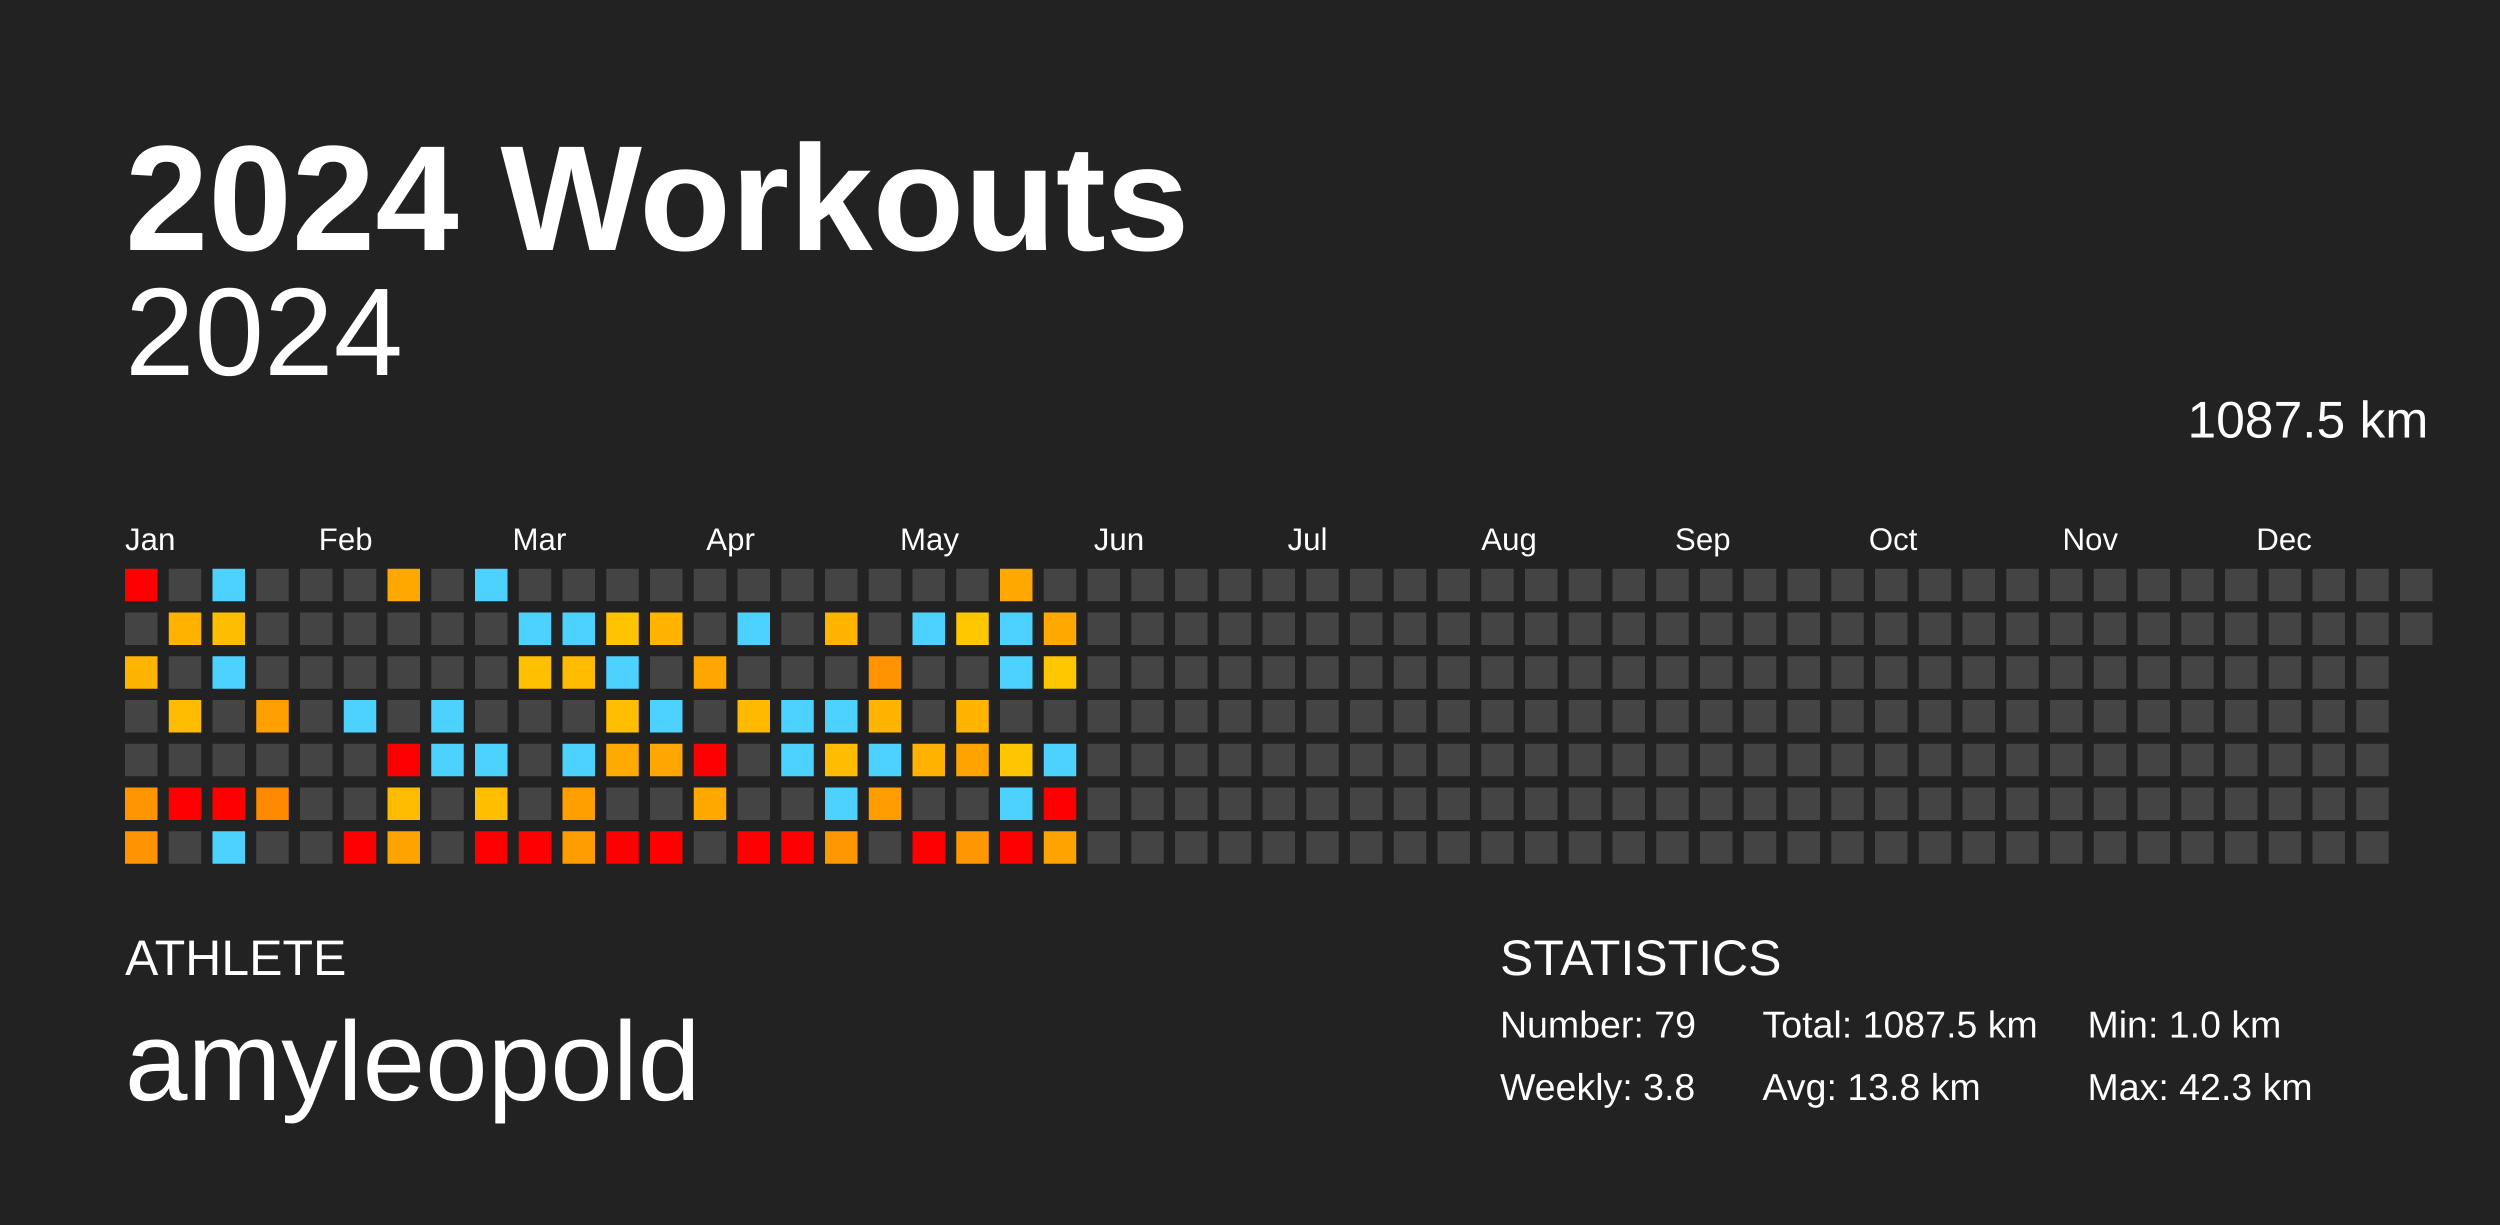
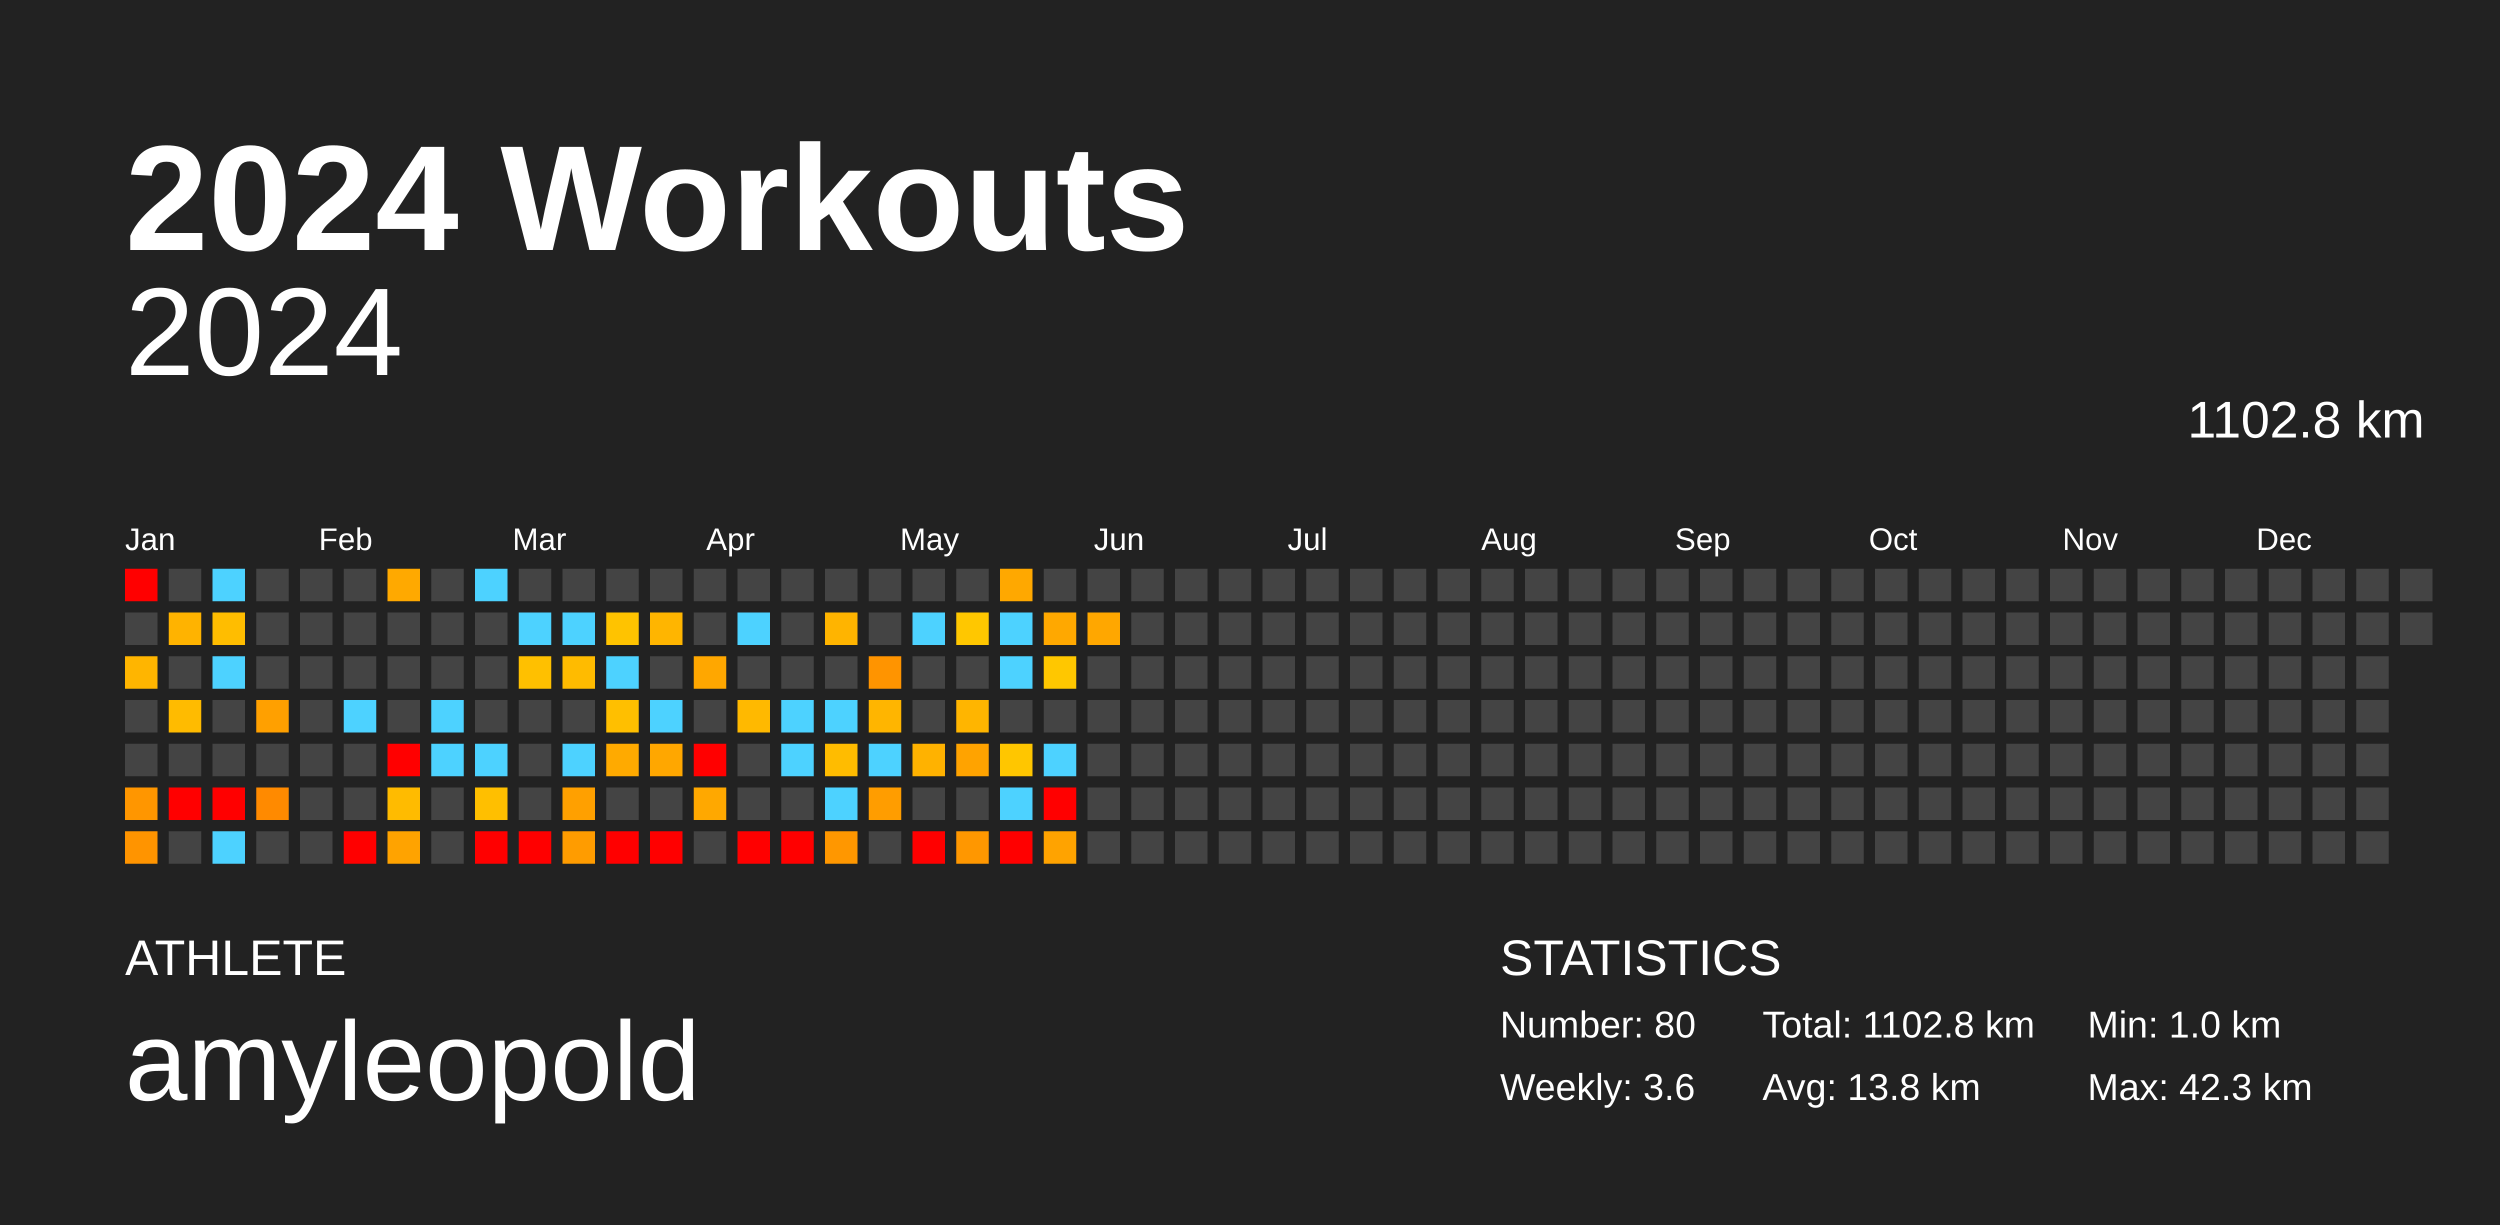
<svg xmlns="http://www.w3.org/2000/svg" baseProfile="full" height="98mm" version="1.1" viewBox="0,0,200,98" width="200mm">
  <defs />
  <rect fill="#222222" height="98" width="200" x="0" y="0" />
  <text fill="#FFFFFF" style="font-size:12px; font-family:Arial; font-weight:bold;" x="10" y="20">2024 Workouts</text>
  <text fill="#FFFFFF" style="font-size:4px; font-family:Arial" x="10" y="78">ATHLETE</text>
  <text fill="#FFFFFF" style="font-size:9px; font-family:Arial" x="10" y="88">amyleopold</text>
  <text fill="#FFFFFF" style="font-size:4px; font-family:Arial" x="120" y="78">STATISTICS</text>
-   <text fill="#FFFFFF" style="font-size:3px; font-family:Arial" x="120" y="83">Number: 79</text>
-   <text fill="#FFFFFF" style="font-size:3px; font-family:Arial" x="120" y="88">Weekly: 3.8</text>
-   <text fill="#FFFFFF" style="font-size:3px; font-family:Arial" x="141" y="83">Total: 1087.5 km</text>
+   <text fill="#FFFFFF" style="font-size:3px; font-family:Arial" x="120" y="83">Number: 80</text>
+   <text fill="#FFFFFF" style="font-size:3px; font-family:Arial" x="120" y="88">Weekly: 3.6</text>
+   <text fill="#FFFFFF" style="font-size:3px; font-family:Arial" x="141" y="83">Total: 1102.8 km</text>
  <text fill="#FFFFFF" style="font-size:3px; font-family:Arial" x="141" y="88">Avg: 13.8 km</text>
  <text fill="#FFFFFF" style="font-size:3px; font-family:Arial" x="167" y="83">Min: 1.0 km</text>
  <text fill="#FFFFFF" style="font-size:3px; font-family:Arial" x="167" y="88">Max: 42.3 km</text>
  <text alignment-baseline="hanging" fill="#FFFFFF" style="font-size:10.0px; font-family:Arial;" x="10" y="30">2024</text>
-   <text alignment-baseline="hanging" fill="#FFFFFF" style="font-size:4.125px; font-family:Arial;" x="175" y="35">1087.5 km</text>
+   <text alignment-baseline="hanging" fill="#FFFFFF" style="font-size:4.125px; font-family:Arial;" x="175" y="35">1102.8 km</text>
  <text fill="#FFFFFF" style="font-size:2.5px; font-family:Arial" x="10.0" y="44">Jan</text>
  <text fill="#FFFFFF" style="font-size:2.5px; font-family:Arial" x="25.5" y="44">Feb</text>
  <text fill="#FFFFFF" style="font-size:2.5px; font-family:Arial" x="41.0" y="44">Mar</text>
  <text fill="#FFFFFF" style="font-size:2.5px; font-family:Arial" x="56.5" y="44">Apr</text>
  <text fill="#FFFFFF" style="font-size:2.5px; font-family:Arial" x="72.0" y="44">May</text>
  <text fill="#FFFFFF" style="font-size:2.5px; font-family:Arial" x="87.5" y="44">Jun</text>
  <text fill="#FFFFFF" style="font-size:2.5px; font-family:Arial" x="103.0" y="44">Jul</text>
  <text fill="#FFFFFF" style="font-size:2.5px; font-family:Arial" x="118.5" y="44">Aug</text>
  <text fill="#FFFFFF" style="font-size:2.5px; font-family:Arial" x="134.0" y="44">Sep</text>
  <text fill="#FFFFFF" style="font-size:2.5px; font-family:Arial" x="149.5" y="44">Oct</text>
  <text fill="#FFFFFF" style="font-size:2.5px; font-family:Arial" x="165.0" y="44">Nov</text>
  <text fill="#FFFFFF" style="font-size:2.5px; font-family:Arial" x="180.5" y="44">Dec</text>
  <rect fill="red" height="2.6" width="2.6" x="10.0" y="45.5" />
  <rect fill="#444444" height="2.6" width="2.6" x="10.0" y="49.0" />
  <rect fill="#ffb500" height="2.6" width="2.6" x="10.0" y="52.5" />
  <rect fill="#444444" height="2.6" width="2.6" x="10.0" y="56.0" />
  <rect fill="#444444" height="2.6" width="2.6" x="10.0" y="59.5" />
  <rect fill="#ff9600" height="2.6" width="2.6" x="10.0" y="63.0" />
  <rect fill="#ff9400" height="2.6" width="2.6" x="10.0" y="66.5" />
  <rect fill="#444444" height="2.6" width="2.6" x="13.5" y="45.5" />
  <rect fill="#ffb300" height="2.6" width="2.6" x="13.5" y="49.0" />
  <rect fill="#444444" height="2.6" width="2.6" x="13.5" y="52.5" />
  <rect fill="#ffbb00" height="2.6" width="2.6" x="13.5" y="56.0" />
  <rect fill="#444444" height="2.6" width="2.6" x="13.5" y="59.5" />
  <rect fill="red" height="2.6" width="2.6" x="13.5" y="63.0" />
  <rect fill="#444444" height="2.6" width="2.6" x="13.5" y="66.5" />
  <rect fill="#4dd2ff" height="2.6" width="2.6" x="17.0" y="45.5" />
  <rect fill="#ffbd00" height="2.6" width="2.6" x="17.0" y="49.0" />
  <rect fill="#4dd2ff" height="2.6" width="2.6" x="17.0" y="52.5" />
  <rect fill="#444444" height="2.6" width="2.6" x="17.0" y="56.0" />
  <rect fill="#444444" height="2.6" width="2.6" x="17.0" y="59.5" />
  <rect fill="red" height="2.6" width="2.6" x="17.0" y="63.0" />
  <rect fill="#4dd2ff" height="2.6" width="2.6" x="17.0" y="66.5" />
  <rect fill="#444444" height="2.6" width="2.6" x="20.5" y="45.5" />
  <rect fill="#444444" height="2.6" width="2.6" x="20.5" y="49.0" />
  <rect fill="#444444" height="2.6" width="2.6" x="20.5" y="52.5" />
  <rect fill="#ffa000" height="2.6" width="2.6" x="20.5" y="56.0" />
  <rect fill="#444444" height="2.6" width="2.6" x="20.5" y="59.5" />
  <rect fill="#ff8a00" height="2.6" width="2.6" x="20.5" y="63.0" />
  <rect fill="#444444" height="2.6" width="2.6" x="20.5" y="66.5" />
  <rect fill="#444444" height="2.6" width="2.6" x="24.0" y="45.5" />
  <rect fill="#444444" height="2.6" width="2.6" x="24.0" y="49.0" />
  <rect fill="#444444" height="2.6" width="2.6" x="24.0" y="52.5" />
  <rect fill="#444444" height="2.6" width="2.6" x="24.0" y="56.0" />
  <rect fill="#444444" height="2.6" width="2.6" x="24.0" y="59.5" />
  <rect fill="#444444" height="2.6" width="2.6" x="24.0" y="63.0" />
  <rect fill="#444444" height="2.6" width="2.6" x="24.0" y="66.5" />
  <rect fill="#444444" height="2.6" width="2.6" x="27.5" y="45.5" />
  <rect fill="#444444" height="2.6" width="2.6" x="27.5" y="49.0" />
  <rect fill="#444444" height="2.6" width="2.6" x="27.5" y="52.5" />
  <rect fill="#4dd2ff" height="2.6" width="2.6" x="27.5" y="56.0" />
  <rect fill="#444444" height="2.6" width="2.6" x="27.5" y="59.5" />
  <rect fill="#444444" height="2.6" width="2.6" x="27.5" y="63.0" />
  <rect fill="red" height="2.6" width="2.6" x="27.5" y="66.5" />
  <rect fill="#ffa900" height="2.6" width="2.6" x="31.0" y="45.5" />
  <rect fill="#444444" height="2.6" width="2.6" x="31.0" y="49.0" />
  <rect fill="#444444" height="2.6" width="2.6" x="31.0" y="52.5" />
  <rect fill="#444444" height="2.6" width="2.6" x="31.0" y="56.0" />
  <rect fill="red" height="2.6" width="2.6" x="31.0" y="59.5" />
  <rect fill="#ffbb00" height="2.6" width="2.6" x="31.0" y="63.0" />
  <rect fill="#ffa300" height="2.6" width="2.6" x="31.0" y="66.5" />
  <rect fill="#444444" height="2.6" width="2.6" x="34.5" y="45.5" />
  <rect fill="#444444" height="2.6" width="2.6" x="34.5" y="49.0" />
  <rect fill="#444444" height="2.6" width="2.6" x="34.5" y="52.5" />
  <rect fill="#4dd2ff" height="2.6" width="2.6" x="34.5" y="56.0" />
  <rect fill="#4dd2ff" height="2.6" width="2.6" x="34.5" y="59.5" />
  <rect fill="#444444" height="2.6" width="2.6" x="34.5" y="63.0" />
  <rect fill="#444444" height="2.6" width="2.6" x="34.5" y="66.5" />
  <rect fill="#4dd2ff" height="2.6" width="2.6" x="38.0" y="45.5" />
  <rect fill="#444444" height="2.6" width="2.6" x="38.0" y="49.0" />
  <rect fill="#444444" height="2.6" width="2.6" x="38.0" y="52.5" />
  <rect fill="#444444" height="2.6" width="2.6" x="38.0" y="56.0" />
  <rect fill="#4dd2ff" height="2.6" width="2.6" x="38.0" y="59.5" />
  <rect fill="#ffbf00" height="2.6" width="2.6" x="38.0" y="63.0" />
  <rect fill="red" height="2.6" width="2.6" x="38.0" y="66.5" />
  <rect fill="#444444" height="2.6" width="2.6" x="41.5" y="45.5" />
  <rect fill="#4dd2ff" height="2.6" width="2.6" x="41.5" y="49.0" />
  <rect fill="#ffc000" height="2.6" width="2.6" x="41.5" y="52.5" />
  <rect fill="#444444" height="2.6" width="2.6" x="41.5" y="56.0" />
  <rect fill="#444444" height="2.6" width="2.6" x="41.5" y="59.5" />
  <rect fill="#444444" height="2.6" width="2.6" x="41.5" y="63.0" />
  <rect fill="red" height="2.6" width="2.6" x="41.5" y="66.5" />
  <rect fill="#444444" height="2.6" width="2.6" x="45.0" y="45.5" />
  <rect fill="#4dd2ff" height="2.6" width="2.6" x="45.0" y="49.0" />
  <rect fill="#ffbb00" height="2.6" width="2.6" x="45.0" y="52.5" />
  <rect fill="#444444" height="2.6" width="2.6" x="45.0" y="56.0" />
  <rect fill="#4dd2ff" height="2.6" width="2.6" x="45.0" y="59.5" />
  <rect fill="#ffa000" height="2.6" width="2.6" x="45.0" y="63.0" />
  <rect fill="#ff9c00" height="2.6" width="2.6" x="45.0" y="66.5" />
  <rect fill="#444444" height="2.6" width="2.6" x="48.5" y="45.5" />
  <rect fill="#ffc300" height="2.6" width="2.6" x="48.5" y="49.0" />
  <rect fill="#4dd2ff" height="2.6" width="2.6" x="48.5" y="52.5" />
  <rect fill="#ffbf00" height="2.6" width="2.6" x="48.5" y="56.0" />
  <rect fill="#ffaa00" height="2.6" width="2.6" x="48.5" y="59.5" />
  <rect fill="#444444" height="2.6" width="2.6" x="48.5" y="63.0" />
  <rect fill="red" height="2.6" width="2.6" x="48.5" y="66.5" />
  <rect fill="#444444" height="2.6" width="2.6" x="52.0" y="45.5" />
  <rect fill="#ffb500" height="2.6" width="2.6" x="52.0" y="49.0" />
  <rect fill="#444444" height="2.6" width="2.6" x="52.0" y="52.5" />
  <rect fill="#4dd2ff" height="2.6" width="2.6" x="52.0" y="56.0" />
  <rect fill="#ffa700" height="2.6" width="2.6" x="52.0" y="59.5" />
  <rect fill="#444444" height="2.6" width="2.6" x="52.0" y="63.0" />
  <rect fill="red" height="2.6" width="2.6" x="52.0" y="66.5" />
  <rect fill="#444444" height="2.6" width="2.6" x="55.5" y="45.5" />
  <rect fill="#444444" height="2.6" width="2.6" x="55.5" y="49.0" />
  <rect fill="#ffa700" height="2.6" width="2.6" x="55.5" y="52.5" />
  <rect fill="#444444" height="2.6" width="2.6" x="55.5" y="56.0" />
  <rect fill="red" height="2.6" width="2.6" x="55.5" y="59.5" />
  <rect fill="#ffa800" height="2.6" width="2.6" x="55.5" y="63.0" />
  <rect fill="#444444" height="2.6" width="2.6" x="55.5" y="66.5" />
  <rect fill="#444444" height="2.6" width="2.6" x="59.0" y="45.5" />
  <rect fill="#4dd2ff" height="2.6" width="2.6" x="59.0" y="49.0" />
  <rect fill="#444444" height="2.6" width="2.6" x="59.0" y="52.5" />
  <rect fill="#ffb900" height="2.6" width="2.6" x="59.0" y="56.0" />
  <rect fill="#444444" height="2.6" width="2.6" x="59.0" y="59.5" />
  <rect fill="#444444" height="2.6" width="2.6" x="59.0" y="63.0" />
  <rect fill="red" height="2.6" width="2.6" x="59.0" y="66.5" />
  <rect fill="#444444" height="2.6" width="2.6" x="62.5" y="45.5" />
  <rect fill="#444444" height="2.6" width="2.6" x="62.5" y="49.0" />
  <rect fill="#444444" height="2.6" width="2.6" x="62.5" y="52.5" />
  <rect fill="#4dd2ff" height="2.6" width="2.6" x="62.5" y="56.0" />
  <rect fill="#4dd2ff" height="2.6" width="2.6" x="62.5" y="59.5" />
  <rect fill="#444444" height="2.6" width="2.6" x="62.5" y="63.0" />
  <rect fill="red" height="2.6" width="2.6" x="62.5" y="66.5" />
  <rect fill="#444444" height="2.6" width="2.6" x="66.0" y="45.5" />
  <rect fill="#ffb400" height="2.6" width="2.6" x="66.0" y="49.0" />
  <rect fill="#444444" height="2.6" width="2.6" x="66.0" y="52.5" />
  <rect fill="#4dd2ff" height="2.6" width="2.6" x="66.0" y="56.0" />
  <rect fill="#ffbc00" height="2.6" width="2.6" x="66.0" y="59.5" />
  <rect fill="#4dd2ff" height="2.6" width="2.6" x="66.0" y="63.0" />
  <rect fill="#ff9700" height="2.6" width="2.6" x="66.0" y="66.5" />
  <rect fill="#444444" height="2.6" width="2.6" x="69.5" y="45.5" />
  <rect fill="#444444" height="2.6" width="2.6" x="69.5" y="49.0" />
  <rect fill="#ff9400" height="2.6" width="2.6" x="69.5" y="52.5" />
  <rect fill="#ffb500" height="2.6" width="2.6" x="69.5" y="56.0" />
  <rect fill="#4dd2ff" height="2.6" width="2.6" x="69.5" y="59.5" />
  <rect fill="#ff9d00" height="2.6" width="2.6" x="69.5" y="63.0" />
  <rect fill="#444444" height="2.6" width="2.6" x="69.5" y="66.5" />
  <rect fill="#444444" height="2.6" width="2.6" x="73.0" y="45.5" />
  <rect fill="#4dd2ff" height="2.6" width="2.6" x="73.0" y="49.0" />
  <rect fill="#444444" height="2.6" width="2.6" x="73.0" y="52.5" />
  <rect fill="#444444" height="2.6" width="2.6" x="73.0" y="56.0" />
  <rect fill="#ffb200" height="2.6" width="2.6" x="73.0" y="59.5" />
  <rect fill="#444444" height="2.6" width="2.6" x="73.0" y="63.0" />
  <rect fill="red" height="2.6" width="2.6" x="73.0" y="66.5" />
  <rect fill="#444444" height="2.6" width="2.6" x="76.5" y="45.5" />
  <rect fill="#ffc700" height="2.6" width="2.6" x="76.5" y="49.0" />
  <rect fill="#444444" height="2.6" width="2.6" x="76.5" y="52.5" />
  <rect fill="#ffb500" height="2.6" width="2.6" x="76.5" y="56.0" />
  <rect fill="#ffa300" height="2.6" width="2.6" x="76.5" y="59.5" />
  <rect fill="#444444" height="2.6" width="2.6" x="76.5" y="63.0" />
  <rect fill="#ff9700" height="2.6" width="2.6" x="76.5" y="66.5" />
  <rect fill="#ffa800" height="2.6" width="2.6" x="80.0" y="45.5" />
  <rect fill="#4dd2ff" height="2.6" width="2.6" x="80.0" y="49.0" />
  <rect fill="#4dd2ff" height="2.6" width="2.6" x="80.0" y="52.5" />
  <rect fill="#444444" height="2.6" width="2.6" x="80.0" y="56.0" />
  <rect fill="#ffc600" height="2.6" width="2.6" x="80.0" y="59.5" />
  <rect fill="#4dd2ff" height="2.6" width="2.6" x="80.0" y="63.0" />
  <rect fill="red" height="2.6" width="2.6" x="80.0" y="66.5" />
  <rect fill="#444444" height="2.6" width="2.6" x="83.5" y="45.5" />
  <rect fill="#ffa800" height="2.6" width="2.6" x="83.5" y="49.0" />
  <rect fill="#ffc700" height="2.6" width="2.6" x="83.5" y="52.5" />
  <rect fill="#444444" height="2.6" width="2.6" x="83.5" y="56.0" />
  <rect fill="#4dd2ff" height="2.6" width="2.6" x="83.5" y="59.5" />
  <rect fill="red" height="2.6" width="2.6" x="83.5" y="63.0" />
  <rect fill="#ffa300" height="2.6" width="2.6" x="83.5" y="66.5" />
  <rect fill="#444444" height="2.6" width="2.6" x="87.0" y="45.5" />
-   <rect fill="#444444" height="2.6" width="2.6" x="87.0" y="49.0" />
+   <rect fill="#ffa700" height="2.6" width="2.6" x="87.0" y="49.0" />
  <rect fill="#444444" height="2.6" width="2.6" x="87.0" y="52.5" />
  <rect fill="#444444" height="2.6" width="2.6" x="87.0" y="56.0" />
  <rect fill="#444444" height="2.6" width="2.6" x="87.0" y="59.5" />
  <rect fill="#444444" height="2.6" width="2.6" x="87.0" y="63.0" />
  <rect fill="#444444" height="2.6" width="2.6" x="87.0" y="66.5" />
  <rect fill="#444444" height="2.6" width="2.6" x="90.5" y="45.5" />
  <rect fill="#444444" height="2.6" width="2.6" x="90.5" y="49.0" />
  <rect fill="#444444" height="2.6" width="2.6" x="90.5" y="52.5" />
  <rect fill="#444444" height="2.6" width="2.6" x="90.5" y="56.0" />
  <rect fill="#444444" height="2.6" width="2.6" x="90.5" y="59.5" />
  <rect fill="#444444" height="2.6" width="2.6" x="90.5" y="63.0" />
  <rect fill="#444444" height="2.6" width="2.6" x="90.5" y="66.5" />
  <rect fill="#444444" height="2.6" width="2.6" x="94.0" y="45.5" />
  <rect fill="#444444" height="2.6" width="2.6" x="94.0" y="49.0" />
  <rect fill="#444444" height="2.6" width="2.6" x="94.0" y="52.5" />
  <rect fill="#444444" height="2.6" width="2.6" x="94.0" y="56.0" />
  <rect fill="#444444" height="2.6" width="2.6" x="94.0" y="59.5" />
  <rect fill="#444444" height="2.6" width="2.6" x="94.0" y="63.0" />
  <rect fill="#444444" height="2.6" width="2.6" x="94.0" y="66.5" />
  <rect fill="#444444" height="2.6" width="2.6" x="97.5" y="45.5" />
  <rect fill="#444444" height="2.6" width="2.6" x="97.5" y="49.0" />
  <rect fill="#444444" height="2.6" width="2.6" x="97.5" y="52.5" />
  <rect fill="#444444" height="2.6" width="2.6" x="97.5" y="56.0" />
  <rect fill="#444444" height="2.6" width="2.6" x="97.5" y="59.5" />
  <rect fill="#444444" height="2.6" width="2.6" x="97.5" y="63.0" />
  <rect fill="#444444" height="2.6" width="2.6" x="97.5" y="66.5" />
  <rect fill="#444444" height="2.6" width="2.6" x="101.0" y="45.5" />
  <rect fill="#444444" height="2.6" width="2.6" x="101.0" y="49.0" />
  <rect fill="#444444" height="2.6" width="2.6" x="101.0" y="52.5" />
  <rect fill="#444444" height="2.6" width="2.6" x="101.0" y="56.0" />
  <rect fill="#444444" height="2.6" width="2.6" x="101.0" y="59.5" />
  <rect fill="#444444" height="2.6" width="2.6" x="101.0" y="63.0" />
  <rect fill="#444444" height="2.6" width="2.6" x="101.0" y="66.5" />
  <rect fill="#444444" height="2.6" width="2.6" x="104.5" y="45.5" />
  <rect fill="#444444" height="2.6" width="2.6" x="104.5" y="49.0" />
  <rect fill="#444444" height="2.6" width="2.6" x="104.5" y="52.5" />
  <rect fill="#444444" height="2.6" width="2.6" x="104.5" y="56.0" />
  <rect fill="#444444" height="2.6" width="2.6" x="104.5" y="59.5" />
  <rect fill="#444444" height="2.6" width="2.6" x="104.5" y="63.0" />
  <rect fill="#444444" height="2.6" width="2.6" x="104.5" y="66.5" />
  <rect fill="#444444" height="2.6" width="2.6" x="108.0" y="45.5" />
  <rect fill="#444444" height="2.6" width="2.6" x="108.0" y="49.0" />
  <rect fill="#444444" height="2.6" width="2.6" x="108.0" y="52.5" />
  <rect fill="#444444" height="2.6" width="2.6" x="108.0" y="56.0" />
  <rect fill="#444444" height="2.6" width="2.6" x="108.0" y="59.5" />
  <rect fill="#444444" height="2.6" width="2.6" x="108.0" y="63.0" />
  <rect fill="#444444" height="2.6" width="2.6" x="108.0" y="66.5" />
  <rect fill="#444444" height="2.6" width="2.6" x="111.5" y="45.5" />
  <rect fill="#444444" height="2.6" width="2.6" x="111.5" y="49.0" />
  <rect fill="#444444" height="2.6" width="2.6" x="111.5" y="52.5" />
  <rect fill="#444444" height="2.6" width="2.6" x="111.5" y="56.0" />
  <rect fill="#444444" height="2.6" width="2.6" x="111.5" y="59.5" />
  <rect fill="#444444" height="2.6" width="2.6" x="111.5" y="63.0" />
  <rect fill="#444444" height="2.6" width="2.6" x="111.5" y="66.5" />
  <rect fill="#444444" height="2.6" width="2.6" x="115.0" y="45.5" />
  <rect fill="#444444" height="2.6" width="2.6" x="115.0" y="49.0" />
  <rect fill="#444444" height="2.6" width="2.6" x="115.0" y="52.5" />
  <rect fill="#444444" height="2.6" width="2.6" x="115.0" y="56.0" />
  <rect fill="#444444" height="2.6" width="2.6" x="115.0" y="59.5" />
  <rect fill="#444444" height="2.6" width="2.6" x="115.0" y="63.0" />
  <rect fill="#444444" height="2.6" width="2.6" x="115.0" y="66.5" />
  <rect fill="#444444" height="2.6" width="2.6" x="118.5" y="45.5" />
  <rect fill="#444444" height="2.6" width="2.6" x="118.5" y="49.0" />
  <rect fill="#444444" height="2.6" width="2.6" x="118.5" y="52.5" />
  <rect fill="#444444" height="2.6" width="2.6" x="118.5" y="56.0" />
  <rect fill="#444444" height="2.6" width="2.6" x="118.5" y="59.5" />
  <rect fill="#444444" height="2.6" width="2.6" x="118.5" y="63.0" />
  <rect fill="#444444" height="2.6" width="2.6" x="118.5" y="66.5" />
  <rect fill="#444444" height="2.6" width="2.6" x="122.0" y="45.5" />
  <rect fill="#444444" height="2.6" width="2.6" x="122.0" y="49.0" />
  <rect fill="#444444" height="2.6" width="2.6" x="122.0" y="52.5" />
  <rect fill="#444444" height="2.6" width="2.6" x="122.0" y="56.0" />
  <rect fill="#444444" height="2.6" width="2.6" x="122.0" y="59.5" />
  <rect fill="#444444" height="2.6" width="2.6" x="122.0" y="63.0" />
  <rect fill="#444444" height="2.6" width="2.6" x="122.0" y="66.5" />
  <rect fill="#444444" height="2.6" width="2.6" x="125.5" y="45.5" />
  <rect fill="#444444" height="2.6" width="2.6" x="125.5" y="49.0" />
  <rect fill="#444444" height="2.6" width="2.6" x="125.5" y="52.5" />
  <rect fill="#444444" height="2.6" width="2.6" x="125.5" y="56.0" />
  <rect fill="#444444" height="2.6" width="2.6" x="125.5" y="59.5" />
  <rect fill="#444444" height="2.6" width="2.6" x="125.5" y="63.0" />
  <rect fill="#444444" height="2.6" width="2.6" x="125.5" y="66.5" />
  <rect fill="#444444" height="2.6" width="2.6" x="129.0" y="45.5" />
  <rect fill="#444444" height="2.6" width="2.6" x="129.0" y="49.0" />
  <rect fill="#444444" height="2.6" width="2.6" x="129.0" y="52.5" />
  <rect fill="#444444" height="2.6" width="2.6" x="129.0" y="56.0" />
  <rect fill="#444444" height="2.6" width="2.6" x="129.0" y="59.5" />
  <rect fill="#444444" height="2.6" width="2.6" x="129.0" y="63.0" />
  <rect fill="#444444" height="2.6" width="2.6" x="129.0" y="66.5" />
  <rect fill="#444444" height="2.6" width="2.6" x="132.5" y="45.5" />
  <rect fill="#444444" height="2.6" width="2.6" x="132.5" y="49.0" />
  <rect fill="#444444" height="2.6" width="2.6" x="132.5" y="52.5" />
  <rect fill="#444444" height="2.6" width="2.6" x="132.5" y="56.0" />
  <rect fill="#444444" height="2.6" width="2.6" x="132.5" y="59.5" />
  <rect fill="#444444" height="2.6" width="2.6" x="132.5" y="63.0" />
  <rect fill="#444444" height="2.6" width="2.6" x="132.5" y="66.5" />
  <rect fill="#444444" height="2.6" width="2.6" x="136.0" y="45.5" />
  <rect fill="#444444" height="2.6" width="2.6" x="136.0" y="49.0" />
  <rect fill="#444444" height="2.6" width="2.6" x="136.0" y="52.5" />
  <rect fill="#444444" height="2.6" width="2.6" x="136.0" y="56.0" />
  <rect fill="#444444" height="2.6" width="2.6" x="136.0" y="59.5" />
  <rect fill="#444444" height="2.6" width="2.6" x="136.0" y="63.0" />
  <rect fill="#444444" height="2.6" width="2.6" x="136.0" y="66.5" />
  <rect fill="#444444" height="2.6" width="2.6" x="139.5" y="45.5" />
  <rect fill="#444444" height="2.6" width="2.6" x="139.5" y="49.0" />
  <rect fill="#444444" height="2.6" width="2.6" x="139.5" y="52.5" />
  <rect fill="#444444" height="2.6" width="2.6" x="139.5" y="56.0" />
  <rect fill="#444444" height="2.6" width="2.6" x="139.5" y="59.5" />
  <rect fill="#444444" height="2.6" width="2.6" x="139.5" y="63.0" />
  <rect fill="#444444" height="2.6" width="2.6" x="139.5" y="66.5" />
  <rect fill="#444444" height="2.6" width="2.6" x="143.0" y="45.5" />
  <rect fill="#444444" height="2.6" width="2.6" x="143.0" y="49.0" />
  <rect fill="#444444" height="2.6" width="2.6" x="143.0" y="52.5" />
  <rect fill="#444444" height="2.6" width="2.6" x="143.0" y="56.0" />
  <rect fill="#444444" height="2.6" width="2.6" x="143.0" y="59.5" />
  <rect fill="#444444" height="2.6" width="2.6" x="143.0" y="63.0" />
  <rect fill="#444444" height="2.6" width="2.6" x="143.0" y="66.5" />
  <rect fill="#444444" height="2.6" width="2.6" x="146.5" y="45.5" />
  <rect fill="#444444" height="2.6" width="2.6" x="146.5" y="49.0" />
  <rect fill="#444444" height="2.6" width="2.6" x="146.5" y="52.5" />
  <rect fill="#444444" height="2.6" width="2.6" x="146.5" y="56.0" />
  <rect fill="#444444" height="2.6" width="2.6" x="146.5" y="59.5" />
  <rect fill="#444444" height="2.6" width="2.6" x="146.5" y="63.0" />
  <rect fill="#444444" height="2.6" width="2.6" x="146.5" y="66.5" />
  <rect fill="#444444" height="2.6" width="2.6" x="150.0" y="45.5" />
  <rect fill="#444444" height="2.6" width="2.6" x="150.0" y="49.0" />
  <rect fill="#444444" height="2.6" width="2.6" x="150.0" y="52.5" />
  <rect fill="#444444" height="2.6" width="2.6" x="150.0" y="56.0" />
  <rect fill="#444444" height="2.6" width="2.6" x="150.0" y="59.5" />
  <rect fill="#444444" height="2.6" width="2.6" x="150.0" y="63.0" />
  <rect fill="#444444" height="2.6" width="2.6" x="150.0" y="66.5" />
  <rect fill="#444444" height="2.6" width="2.6" x="153.5" y="45.5" />
  <rect fill="#444444" height="2.6" width="2.6" x="153.5" y="49.0" />
  <rect fill="#444444" height="2.6" width="2.6" x="153.5" y="52.5" />
  <rect fill="#444444" height="2.6" width="2.6" x="153.5" y="56.0" />
  <rect fill="#444444" height="2.6" width="2.6" x="153.5" y="59.5" />
  <rect fill="#444444" height="2.6" width="2.6" x="153.5" y="63.0" />
  <rect fill="#444444" height="2.6" width="2.6" x="153.5" y="66.5" />
  <rect fill="#444444" height="2.6" width="2.6" x="157.0" y="45.5" />
  <rect fill="#444444" height="2.6" width="2.6" x="157.0" y="49.0" />
  <rect fill="#444444" height="2.6" width="2.6" x="157.0" y="52.5" />
  <rect fill="#444444" height="2.6" width="2.6" x="157.0" y="56.0" />
  <rect fill="#444444" height="2.6" width="2.6" x="157.0" y="59.5" />
  <rect fill="#444444" height="2.6" width="2.6" x="157.0" y="63.0" />
  <rect fill="#444444" height="2.6" width="2.6" x="157.0" y="66.5" />
  <rect fill="#444444" height="2.6" width="2.6" x="160.5" y="45.5" />
  <rect fill="#444444" height="2.6" width="2.6" x="160.5" y="49.0" />
  <rect fill="#444444" height="2.6" width="2.6" x="160.5" y="52.5" />
  <rect fill="#444444" height="2.6" width="2.6" x="160.5" y="56.0" />
  <rect fill="#444444" height="2.6" width="2.6" x="160.5" y="59.5" />
  <rect fill="#444444" height="2.6" width="2.6" x="160.5" y="63.0" />
  <rect fill="#444444" height="2.6" width="2.6" x="160.5" y="66.5" />
  <rect fill="#444444" height="2.6" width="2.6" x="164.0" y="45.5" />
  <rect fill="#444444" height="2.6" width="2.6" x="164.0" y="49.0" />
  <rect fill="#444444" height="2.6" width="2.6" x="164.0" y="52.5" />
  <rect fill="#444444" height="2.6" width="2.6" x="164.0" y="56.0" />
  <rect fill="#444444" height="2.6" width="2.6" x="164.0" y="59.5" />
  <rect fill="#444444" height="2.6" width="2.6" x="164.0" y="63.0" />
  <rect fill="#444444" height="2.6" width="2.6" x="164.0" y="66.5" />
  <rect fill="#444444" height="2.6" width="2.6" x="167.5" y="45.5" />
  <rect fill="#444444" height="2.6" width="2.6" x="167.5" y="49.0" />
  <rect fill="#444444" height="2.6" width="2.6" x="167.5" y="52.5" />
  <rect fill="#444444" height="2.6" width="2.6" x="167.5" y="56.0" />
  <rect fill="#444444" height="2.6" width="2.6" x="167.5" y="59.5" />
  <rect fill="#444444" height="2.6" width="2.6" x="167.5" y="63.0" />
  <rect fill="#444444" height="2.6" width="2.6" x="167.5" y="66.5" />
  <rect fill="#444444" height="2.6" width="2.6" x="171.0" y="45.5" />
  <rect fill="#444444" height="2.6" width="2.6" x="171.0" y="49.0" />
  <rect fill="#444444" height="2.6" width="2.6" x="171.0" y="52.5" />
  <rect fill="#444444" height="2.6" width="2.6" x="171.0" y="56.0" />
  <rect fill="#444444" height="2.6" width="2.6" x="171.0" y="59.5" />
  <rect fill="#444444" height="2.6" width="2.6" x="171.0" y="63.0" />
  <rect fill="#444444" height="2.6" width="2.6" x="171.0" y="66.5" />
  <rect fill="#444444" height="2.6" width="2.6" x="174.5" y="45.5" />
  <rect fill="#444444" height="2.6" width="2.6" x="174.5" y="49.0" />
  <rect fill="#444444" height="2.6" width="2.6" x="174.5" y="52.5" />
  <rect fill="#444444" height="2.6" width="2.6" x="174.5" y="56.0" />
  <rect fill="#444444" height="2.6" width="2.6" x="174.5" y="59.5" />
  <rect fill="#444444" height="2.6" width="2.6" x="174.5" y="63.0" />
  <rect fill="#444444" height="2.6" width="2.6" x="174.5" y="66.5" />
  <rect fill="#444444" height="2.6" width="2.6" x="178.0" y="45.5" />
  <rect fill="#444444" height="2.6" width="2.6" x="178.0" y="49.0" />
  <rect fill="#444444" height="2.6" width="2.6" x="178.0" y="52.5" />
  <rect fill="#444444" height="2.6" width="2.6" x="178.0" y="56.0" />
  <rect fill="#444444" height="2.6" width="2.6" x="178.0" y="59.5" />
  <rect fill="#444444" height="2.6" width="2.6" x="178.0" y="63.0" />
  <rect fill="#444444" height="2.6" width="2.6" x="178.0" y="66.5" />
  <rect fill="#444444" height="2.6" width="2.6" x="181.5" y="45.5" />
  <rect fill="#444444" height="2.6" width="2.6" x="181.5" y="49.0" />
  <rect fill="#444444" height="2.6" width="2.6" x="181.5" y="52.5" />
  <rect fill="#444444" height="2.6" width="2.6" x="181.5" y="56.0" />
  <rect fill="#444444" height="2.6" width="2.6" x="181.5" y="59.5" />
  <rect fill="#444444" height="2.6" width="2.6" x="181.5" y="63.0" />
  <rect fill="#444444" height="2.6" width="2.6" x="181.5" y="66.5" />
  <rect fill="#444444" height="2.6" width="2.6" x="185.0" y="45.5" />
  <rect fill="#444444" height="2.6" width="2.6" x="185.0" y="49.0" />
  <rect fill="#444444" height="2.6" width="2.6" x="185.0" y="52.5" />
  <rect fill="#444444" height="2.6" width="2.6" x="185.0" y="56.0" />
  <rect fill="#444444" height="2.6" width="2.6" x="185.0" y="59.5" />
  <rect fill="#444444" height="2.6" width="2.6" x="185.0" y="63.0" />
  <rect fill="#444444" height="2.6" width="2.6" x="185.0" y="66.5" />
  <rect fill="#444444" height="2.6" width="2.6" x="188.5" y="45.5" />
  <rect fill="#444444" height="2.6" width="2.6" x="188.5" y="49.0" />
  <rect fill="#444444" height="2.6" width="2.6" x="188.5" y="52.5" />
  <rect fill="#444444" height="2.6" width="2.6" x="188.5" y="56.0" />
  <rect fill="#444444" height="2.6" width="2.6" x="188.5" y="59.5" />
  <rect fill="#444444" height="2.6" width="2.6" x="188.5" y="63.0" />
  <rect fill="#444444" height="2.6" width="2.6" x="188.5" y="66.5" />
  <rect fill="#444444" height="2.6" width="2.6" x="192.0" y="45.5" />
  <rect fill="#444444" height="2.6" width="2.6" x="192.0" y="49.0" />
</svg>
